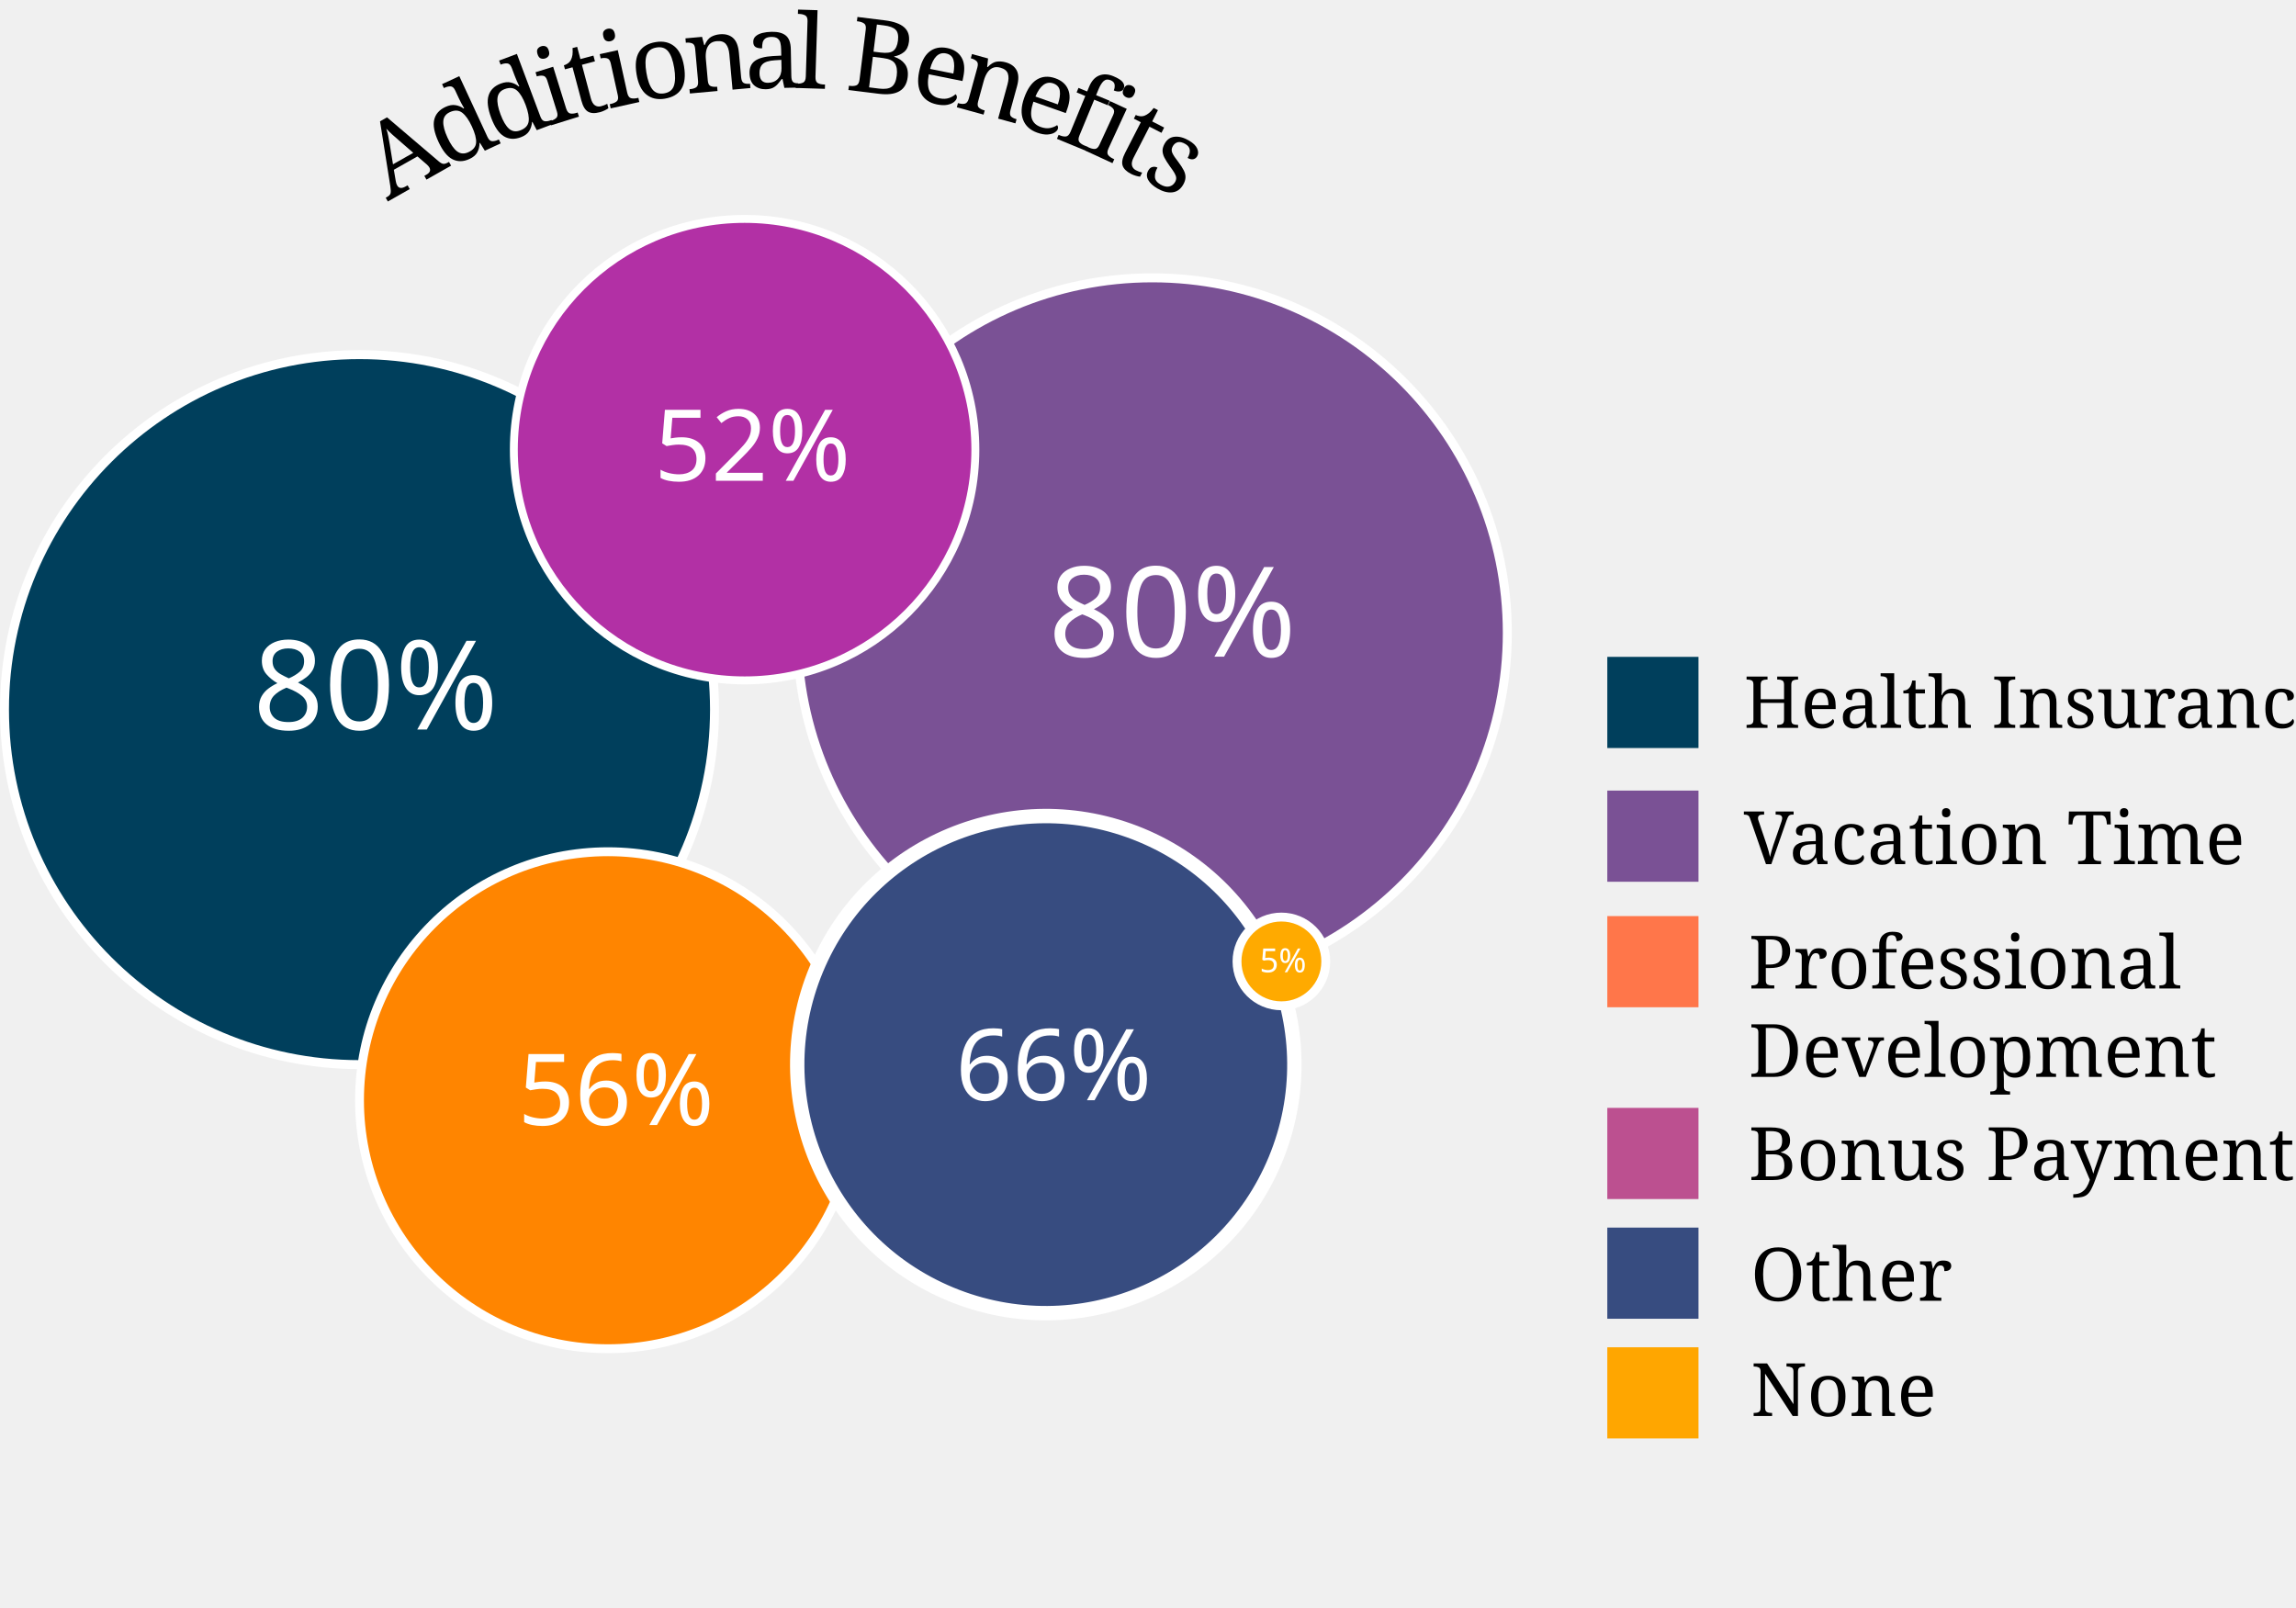
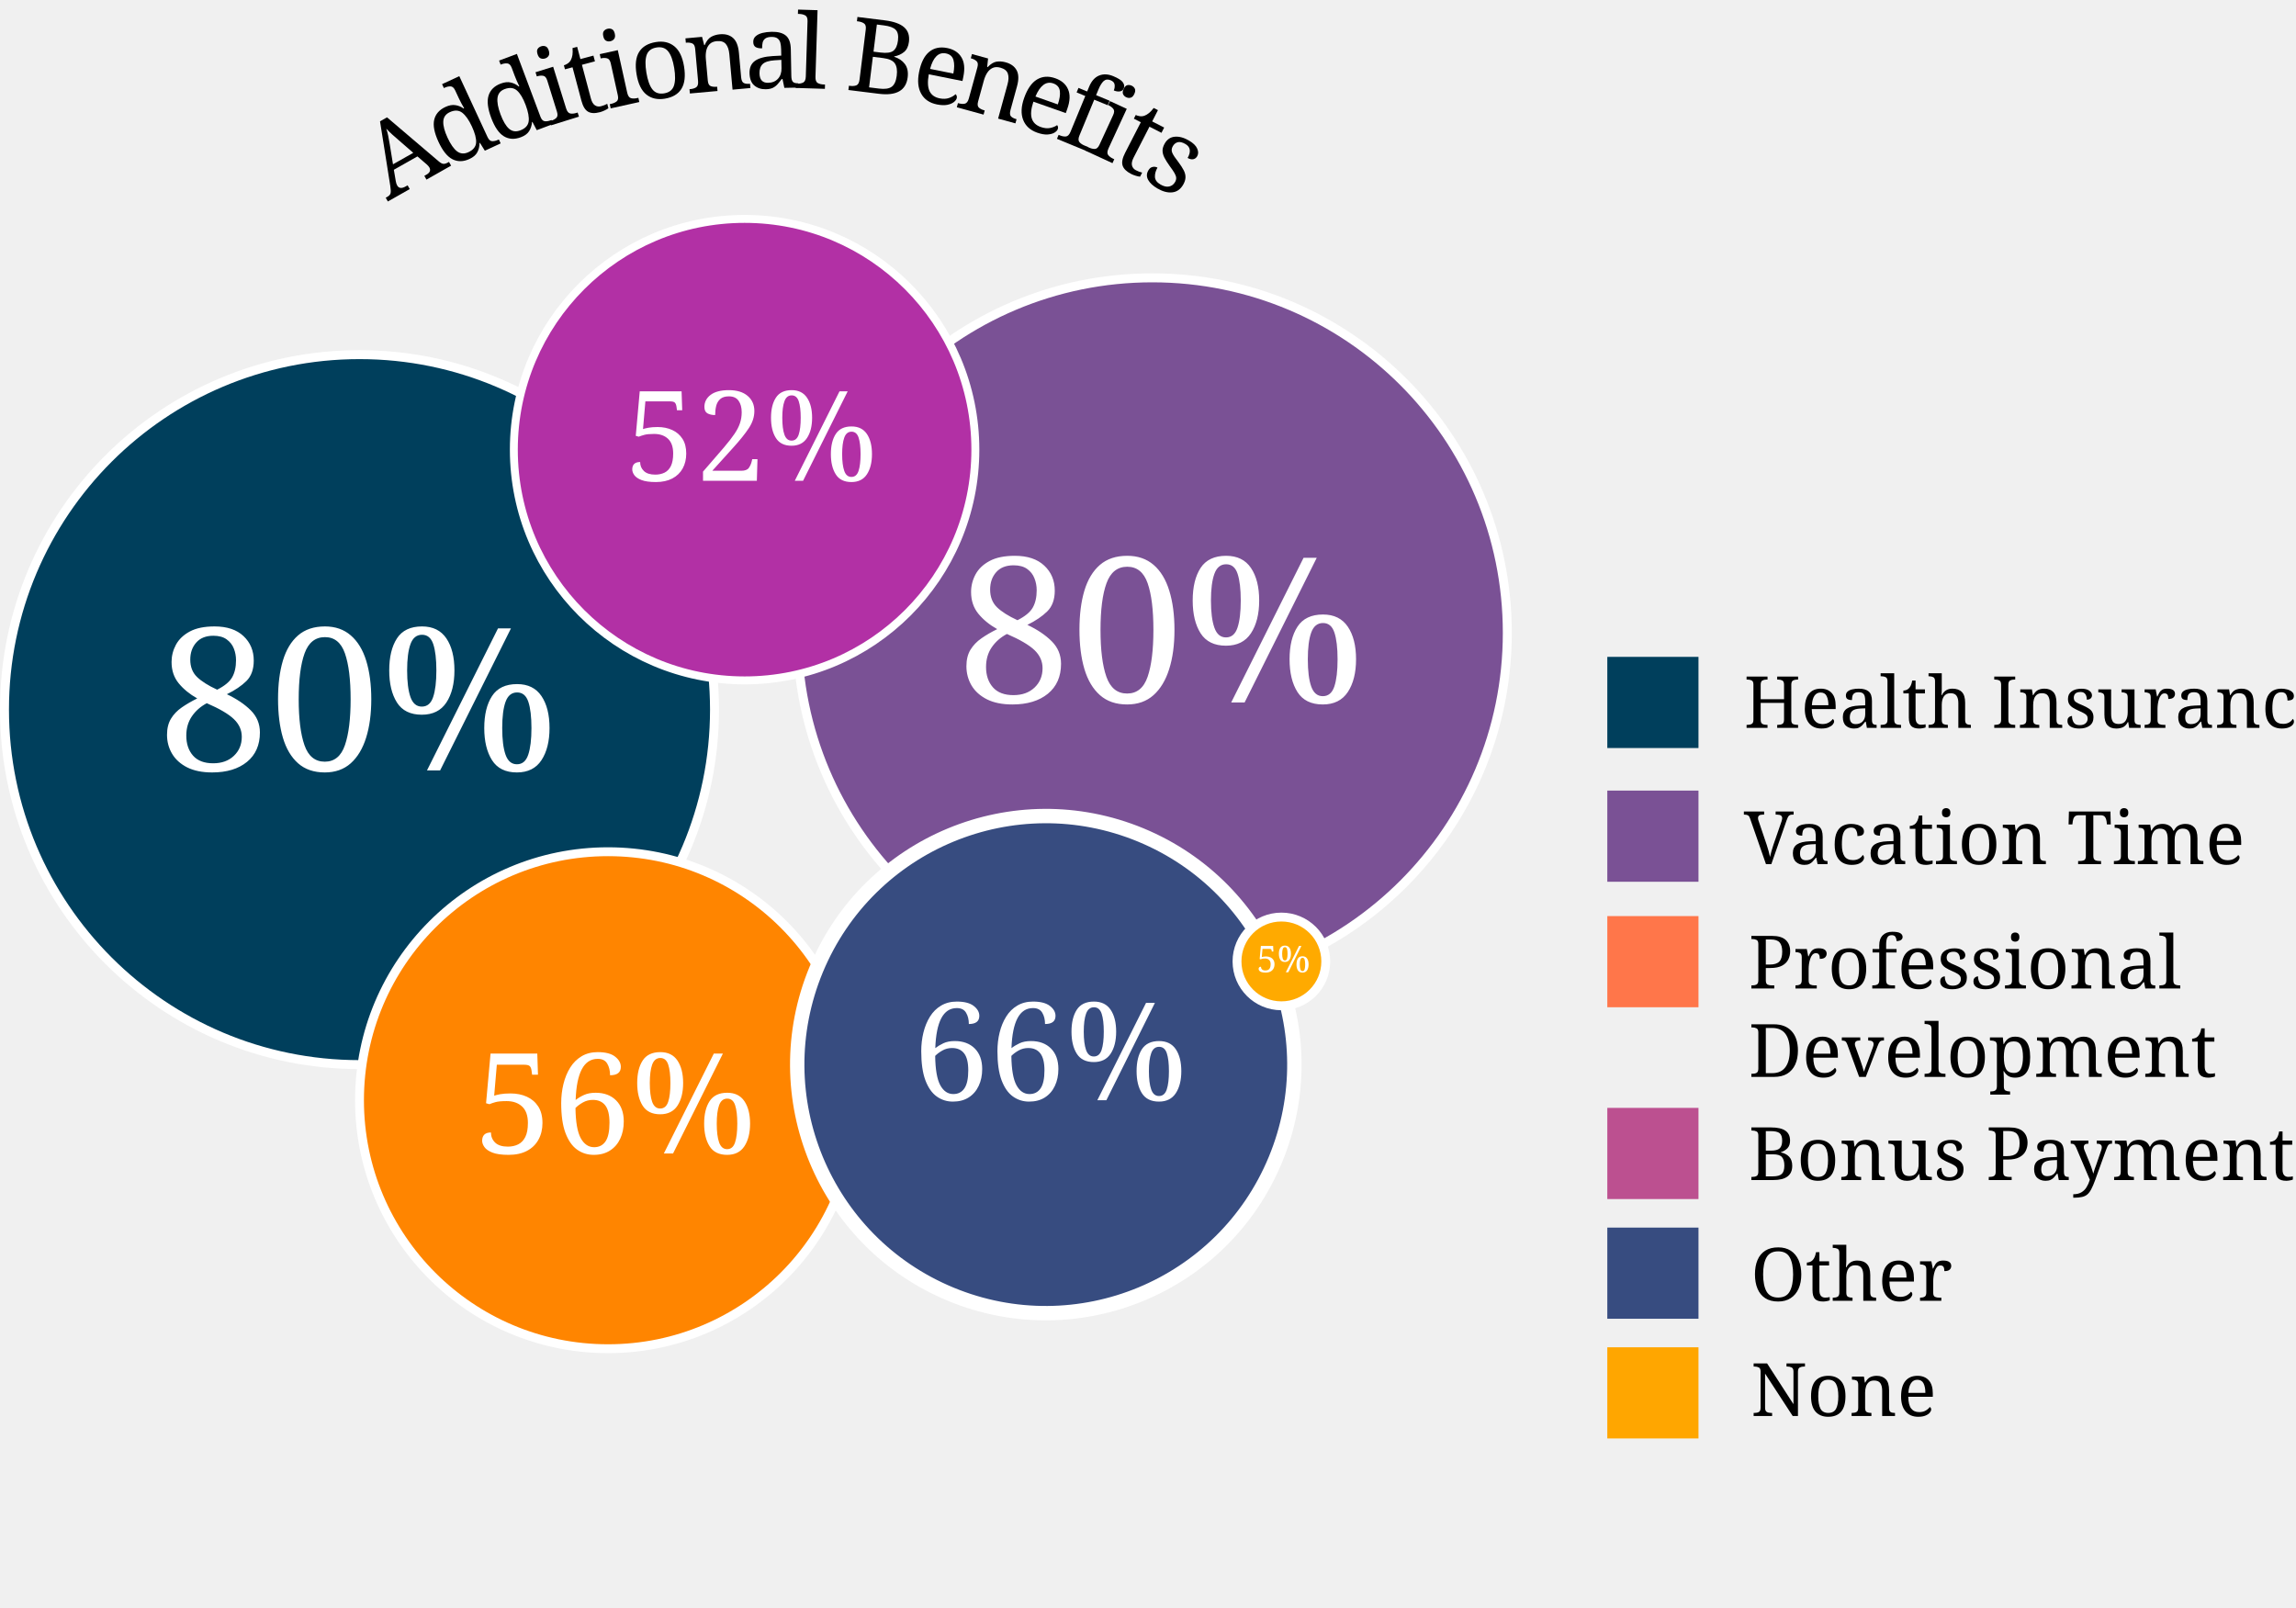
<svg xmlns="http://www.w3.org/2000/svg" viewBox="0 0 623.295 436.453">
  <defs>
-     <style>.cls-1{font-size:28px;}.cls-1,.cls-2,.cls-3{font-family:Georgia;}.cls-2{font-size:20px;}.cls-3{font-size:19.5px;}.cls-10,.cls-4{fill:#003f5c;}.cls-12,.cls-5{fill:#7a5195;}.cls-6{fill:#ff764a;}.cls-7{fill:#bc5090;}.cls-17,.cls-8{fill:#374c80;}.cls-9{fill:#ffa600;}.cls-10,.cls-12,.cls-14,.cls-16,.cls-17,.cls-18{stroke:#fff;stroke-miterlimit:10;}.cls-10{stroke-width:2.435px;}.cls-11{font-size:33.725px;}.cls-11,.cls-13,.cls-15,.cls-19{fill:#fff;font-family:Amble-Regular, Amble Regular;}.cls-12{stroke-width:2.435px;}.cls-13{font-size:34.08px;}.cls-14{fill:#b230a5;stroke-width:2.153px;}.cls-15{font-size:26.98px;}.cls-16{fill:#ff8500;stroke-width:2.408px;}.cls-17{stroke-width:3.903px;}.cls-18{fill:#fa0;stroke-width:2.409px;}.cls-19{font-size:9.045px;}</style>
+     <style>.cls-1{font-size:28px;}.cls-1,.cls-11,.cls-13,.cls-15,.cls-17,.cls-19,.cls-2,.cls-21,.cls-3{font-family:Georgia;}.cls-2{font-size:20px;}.cls-3{font-size:19.5px;}.cls-10,.cls-4{fill:#003f5c;}.cls-12,.cls-5{fill:#7a5195;}.cls-6{fill:#ff764a;}.cls-7{fill:#bc5090;}.cls-18,.cls-8{fill:#374c80;}.cls-9{fill:#ffa600;}.cls-10,.cls-12,.cls-14,.cls-16,.cls-18,.cls-20{stroke:#fff;stroke-miterlimit:10;}.cls-10{stroke-width:2.435px;}.cls-11{font-size:54px;}.cls-11,.cls-13,.cls-15,.cls-17,.cls-19,.cls-21{fill:#fff;}.cls-12{stroke-width:2.435px;}.cls-13{font-size:55px;}.cls-14{fill:#b230a5;stroke-width:2.153px;}.cls-15{font-size:34px;}.cls-16{fill:#ff8500;stroke-width:2.408px;}.cls-17{font-size:38px;}.cls-18{stroke-width:3.903px;}.cls-19{font-size:37px;}.cls-20{fill:#fa0;stroke-width:2.409px;}.cls-21{font-size:10px;}</style>
  </defs>
  <g id="Layer_2" data-name="Layer 2">
    <g id="Actual_Role_Breakdown" data-name="Actual Role Breakdown">
      <g id="Headline">
        <text id="Headline-2" data-name="Headline" class="cls-1" transform="translate(105.2912 54.6999) rotate(-29.5286)">A</text>
        <text class="cls-1" transform="translate(120.7776 45.9443) rotate(-24.8665)">d</text>
        <text class="cls-1" transform="translate(134.5206 39.5366) rotate(-20.5526)">d</text>
        <text class="cls-1" transform="matrix(0.9548, -0.2972, 0.2972, 0.9548, 148.9576, 34.2225)">i</text>
        <text class="cls-1" transform="translate(156.3007 31.9098) rotate(-14.886)">t</text>
        <text class="cls-1" transform="translate(165.1604 29.5596) rotate(-12.4837)">i</text>
        <text class="cls-1" transform="translate(172.5024 27.8196) rotate(-9.3624)">o</text>
        <text class="cls-1" transform="translate(186.5056 25.4515) rotate(-5.1477)">n</text>
        <text class="cls-1" transform="translate(202.1499 24.057) rotate(-1.0984)">a</text>
        <text class="cls-1" transform="matrix(0.9995, 0.0313, -0.0313, 0.9995, 215.6223, 23.8592)">l</text>
        <text class="cls-1" transform="matrix(0.9979, 0.0652, -0.0652, 0.9979, 223.2203, 24.1008)"> </text>
        <text class="cls-1" transform="matrix(0.9924, 0.123, -0.123, 0.9924, 229.2597, 24.3057)">B</text>
        <text class="cls-1" transform="matrix(0.9805, 0.1964, -0.1964, 0.9805, 246.5327, 26.5019)">e</text>
        <text class="cls-1" transform="translate(258.9936 28.9127) rotate(15.3648)">n</text>
        <text class="cls-1" transform="translate(274.0978 33.0864) rotate(19.4025)">e</text>
        <text class="cls-1" transform="translate(286.2373 37.4059) rotate(22.4423)">f</text>
        <text class="cls-1" transform="matrix(0.908, 0.4189, -0.4189, 0.908, 294.1986, 40.6937)">i</text>
        <text class="cls-1" transform="translate(301.2143 43.9025) rotate(27.1624)">t</text>
        <text class="cls-1" transform="matrix(0.8654, 0.5011, -0.5011, 0.8654, 309.2813, 47.9891)">s</text>
      </g>
      <g id="Legend">
        <text class="cls-2" transform="translate(475.293 384.439)">None </text>
        <text class="cls-2" transform="translate(475.2932 353.146)">Other</text>
        <text class="cls-2" transform="translate(474.6802 320.3689)">Bonus Payments</text>
        <text class="cls-2" transform="translate(474.6802 268.3689)">Professional<tspan x="0" y="24">Development</tspan>
        </text>
        <text class="cls-2" transform="translate(473.4082 234.6035)">Vacation Time</text>
        <text class="cls-3" transform="translate(473.4082 197.6035)">Health Insurance</text>
        <rect id="Swatch_1" data-name="Swatch 1" class="cls-4" x="436.337" y="178.332" width="24.751" height="24.751" transform="translate(639.4197 -258.0059) rotate(90)" />
        <rect id="Swatch_2" data-name="Swatch 2" class="cls-5" x="436.337" y="214.638" width="24.751" height="24.751" transform="translate(675.7258 -221.6999) rotate(90)" />
        <rect id="Swatch_3" data-name="Swatch 3" class="cls-6" x="436.337" y="248.709" width="24.751" height="24.751" transform="translate(709.7973 -187.6284) rotate(90)" />
        <rect id="Swatch_4" data-name="Swatch 4" class="cls-7" x="436.337" y="300.781" width="24.751" height="24.751" transform="translate(761.8687 -135.5569) rotate(90)" />
        <rect id="Swatch_5" data-name="Swatch 5" class="cls-8" x="436.337" y="333.279" width="24.751" height="24.751" transform="translate(794.367 -103.0587) rotate(90)" />
        <rect id="Swatch_6" data-name="Swatch 6" class="cls-9" x="436.337" y="365.777" width="24.751" height="24.751" transform="translate(826.8652 -70.5604) rotate(90)" />
      </g>
      <g id="Circles">
        <path class="cls-10" d="M193.969,192.656A96.376,96.376,0,1,1,97.592,96.279,96.378,96.378,0,0,1,193.969,192.656Z" />
-         <text class="cls-11" transform="translate(68.6646 198.0518)">80%</text>
+         <text class="cls-11" transform="translate(42.8552 209.1627)">80%</text>
        <path class="cls-12" d="M409.189,171.807a96.376,96.376,0,1,1-96.377-96.376A96.377,96.377,0,0,1,409.189,171.807Z" />
-         <text class="cls-13" transform="translate(284.5952 178.2754)">80%</text>
+         <text class="cls-13" transform="translate(259.8218 190.7069)">80%</text>
        <path class="cls-14" d="M264.78,122.076a62.644,62.644,0,1,1-62.642-62.645A62.644,62.644,0,0,1,264.78,122.076Z" />
-         <text class="cls-15" transform="translate(177.6118 130.5273)">52%</text>
+         <text class="cls-15" transform="translate(169.7632 130.5273)">52%</text>
        <path class="cls-16" d="M232.52,298.698a67.463,67.463,0,1,1-67.461-67.463A67.463,67.463,0,0,1,232.52,298.698Z" />
-         <text class="cls-15" transform="translate(140.5904 305.4253)">56%</text>
-         <circle class="cls-17" cx="283.901" cy="289.031" r="67.463" transform="translate(-91.7729 440.7132) rotate(-67.5)" />
-         <text class="cls-15" transform="translate(259.3755 298.6987)">66%</text>
-         <path class="cls-18" d="M359.906,261.018a12.047,12.047,0,1,1-12.049-12.047A12.046,12.046,0,0,1,359.906,261.018Z" />
-         <text class="cls-19" transform="translate(341.9605 263.9595)">5%</text>
+         <text class="cls-17" transform="translate(128.7945 313.1559)">56%</text>
+         <circle class="cls-18" cx="283.901" cy="289.031" r="67.463" transform="translate(-91.7729 440.7132) rotate(-67.5)" />
+         <text class="cls-19" transform="translate(247.8394 298.6987)">66%</text>
+         <path class="cls-20" d="M359.906,261.018a12.047,12.047,0,1,1-12.049-12.047A12.046,12.046,0,0,1,359.906,261.018Z" />
+         <text class="cls-21" transform="translate(341.1333 263.9595)">5%</text>
      </g>
    </g>
  </g>
</svg>
